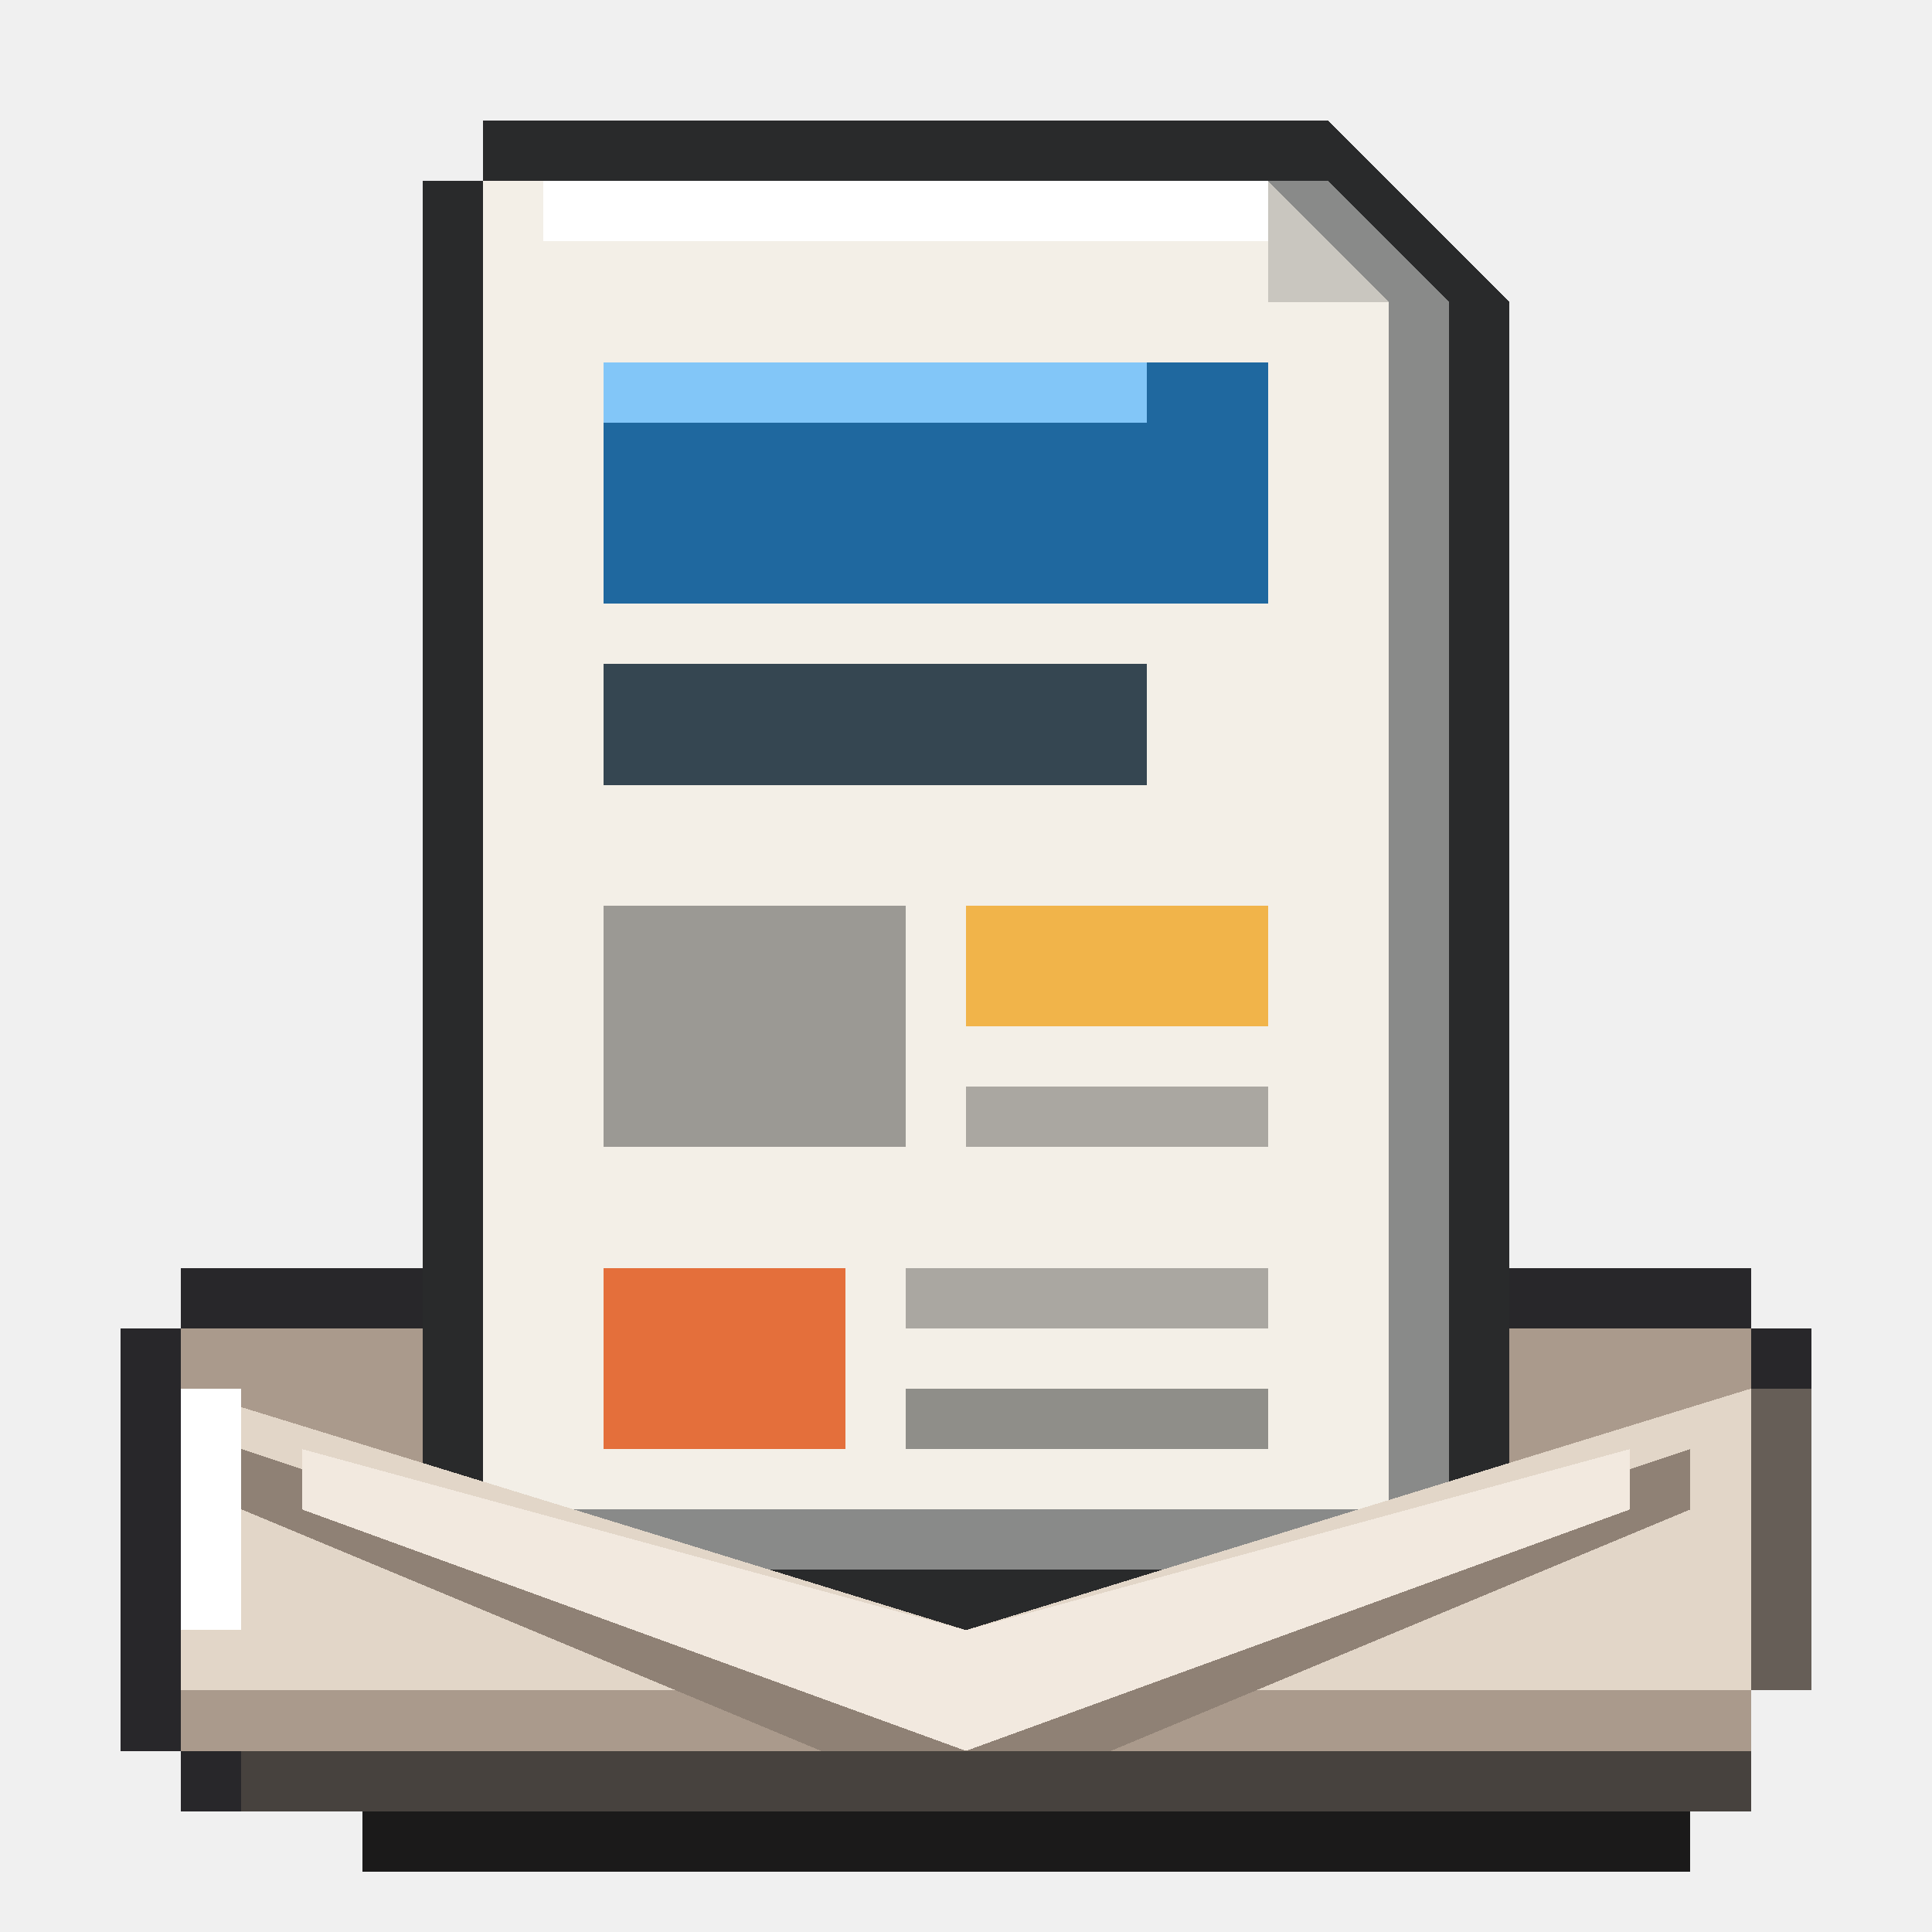
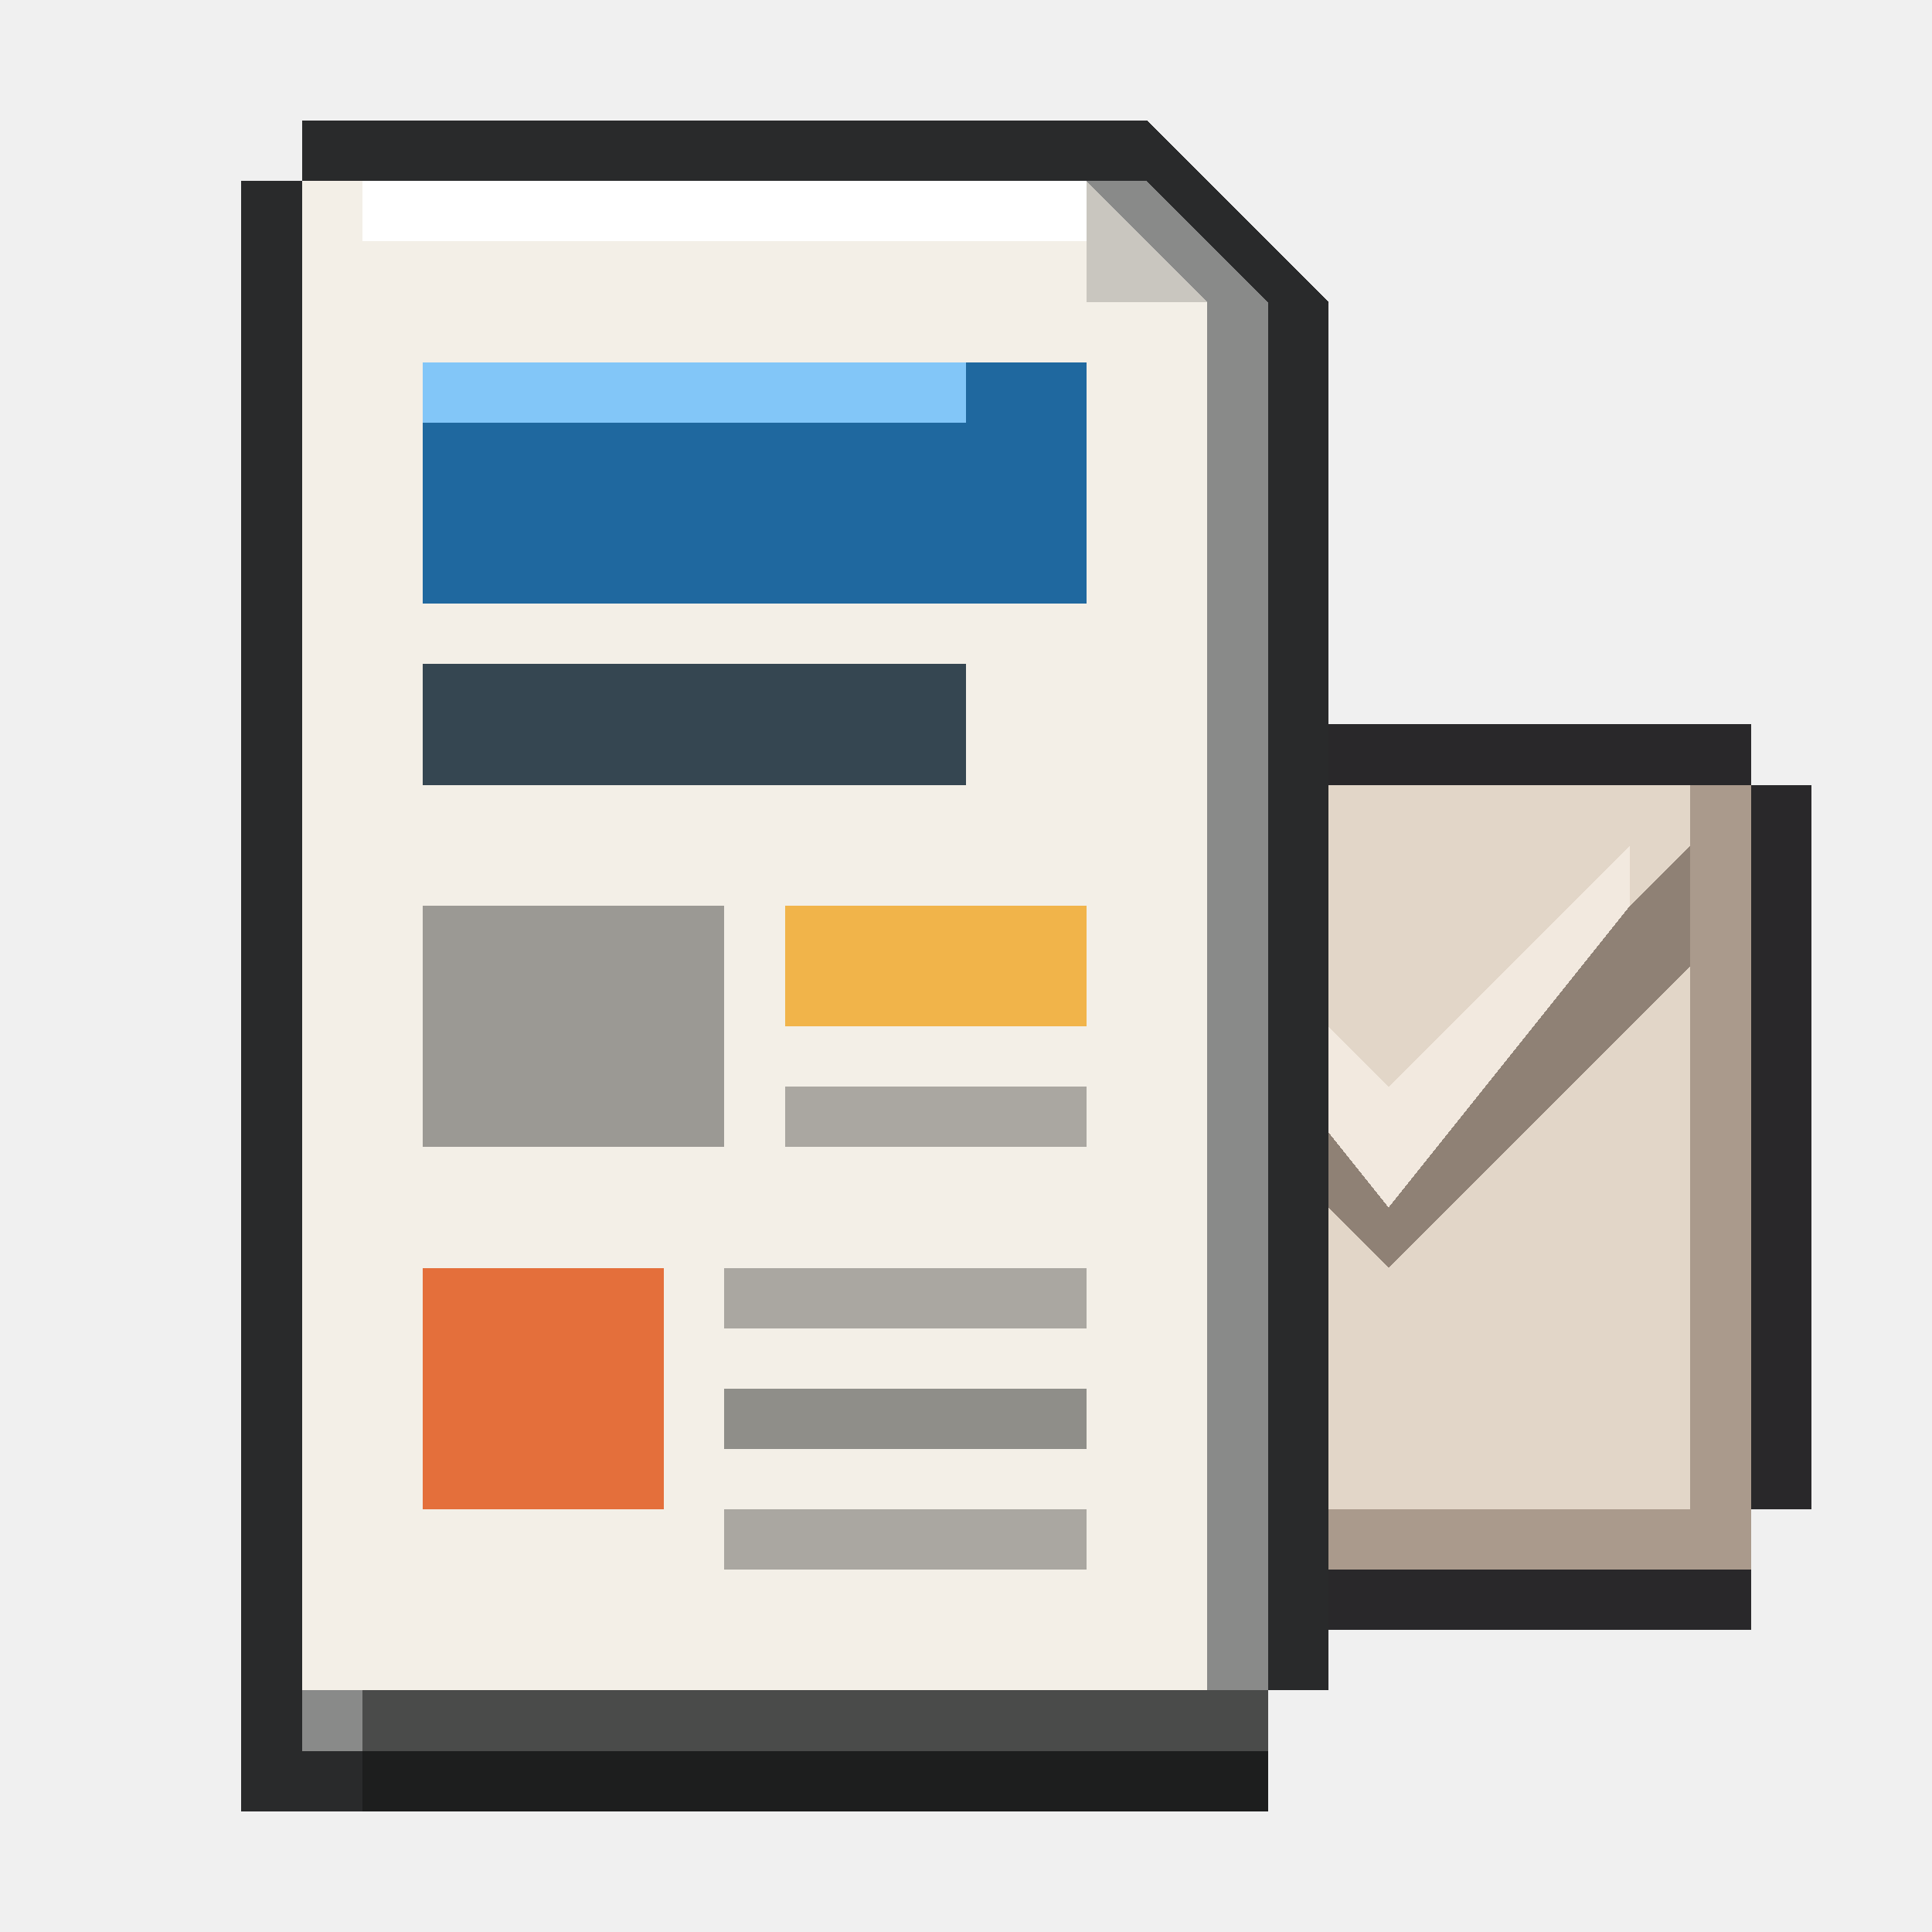
<svg xmlns="http://www.w3.org/2000/svg" viewBox="0 0 32 32" shape-rendering="crispEdges" data-m98-concept="understandingfafsa" data-m98-grid="32">
-   <path fill="#28272a" d="M3 21H29V22H30V28H29V30H3V29H2V22H3Z" />
-   <rect fill="#aa9a8c" x="3" y="22" width="26" height="7" />
-   <path fill="#292a2b" d="M8 2H22L25 5V25H24V27H7V3H8Z" />
-   <polygon fill="#898a89" points="8,3 22,3 24,5 24,26 8,26" />
-   <polygon fill="#f3efe7" points="8,3 21,3 23,5 23,25 8,25" />
-   <polygon fill="#ffffff" points="9,3 21,3 22,4 9,4" />
-   <polygon fill="#c9c6bf" points="21,3 23,5 21,5" />
-   <rect fill="#1f689f" x="10" y="6" width="11" height="4" />
-   <rect fill="#82c6f8" x="10" y="6" width="9" height="1" />
-   <rect fill="#354651" x="10" y="11" width="9" height="2" />
-   <rect fill="#9b9994" x="10" y="15" width="5" height="4" />
-   <rect fill="#f1b44a" x="16" y="15" width="5" height="2" />
-   <rect fill="#aaa7a1" x="16" y="18" width="5" height="1" />
-   <rect fill="#e46f3b" x="10" y="21" width="4" height="3" />
-   <rect fill="#aaa7a1" x="15" y="21" width="6" height="1" />
-   <rect fill="#8f8e89" x="15" y="23" width="6" height="1" />
-   <polygon fill="#e2d6c8" points="3,23 16,27 29,23 29,28 3,28" />
-   <polygon fill="#8f8175" points="4,24 16,28 28,24 28,25 16,30 4,25" />
-   <polygon fill="#f2e9df" points="5,24 16,27 27,24 27,25 16,29 5,25" />
-   <rect fill="#ffffff" x="3" y="23" width="1" height="4" />
-   <rect fill="#665e57" x="29" y="23" width="1" height="5" />
-   <rect fill="#47423e" x="4" y="29" width="25" height="1" />
-   <rect fill="#1b1a1a" x="6" y="30" width="22" height="1" />
+   <path fill="#29282a" d="M18 12H29V13H30V25H29V27H18V26H17V14H18Z" />
+   <rect fill="#aa9a8c" x="18" y="13" width="11" height="13" />
+   <rect fill="#e2d6c8" x="18" y="13" width="10" height="12" />
+   <polygon fill="#8f8175" points="18,14 23,19 28,14 28,16 23,21 18,16" />
+   <polygon fill="#f2e9df" points="19,14 23,18 27,14 27,15 23,20 19,15" />
+   <path fill="#292a2b" d="M5 2H19L22 5V28H21V30H4V3H5Z" />
+   <polygon fill="#898a89" points="5,3 19,3 21,5 21,29 5,29" />
+   <polygon fill="#f3efe7" points="5,3 18,3 20,5 20,28 5,28" />
+   <polygon fill="#ffffff" points="6,3 18,3 19,4 6,4" />
+   <polygon fill="#c9c6bf" points="18,3 20,5 18,5" />
+   <rect fill="#1f689f" x="7" y="6" width="11" height="4" />
+   <rect fill="#82c6f8" x="7" y="6" width="9" height="1" />
+   <rect fill="#354651" x="7" y="11" width="9" height="2" />
+   <rect fill="#9b9994" x="7" y="15" width="5" height="4" />
+   <rect fill="#f1b44a" x="13" y="15" width="5" height="2" />
+   <rect fill="#aaa7a1" x="13" y="18" width="5" height="1" />
+   <rect fill="#e46f3b" x="7" y="21" width="4" height="4" />
+   <rect fill="#aaa7a1" x="12" y="21" width="6" height="1" />
+   <rect fill="#8f8e89" x="12" y="23" width="6" height="1" />
+   <rect fill="#aaa7a1" x="12" y="25" width="6" height="1" />
+   <rect fill="#4a4b4a" x="6" y="28" width="15" height="1" />
+   <rect fill="#1d1e1e" x="6" y="29" width="15" height="1" />
</svg>
